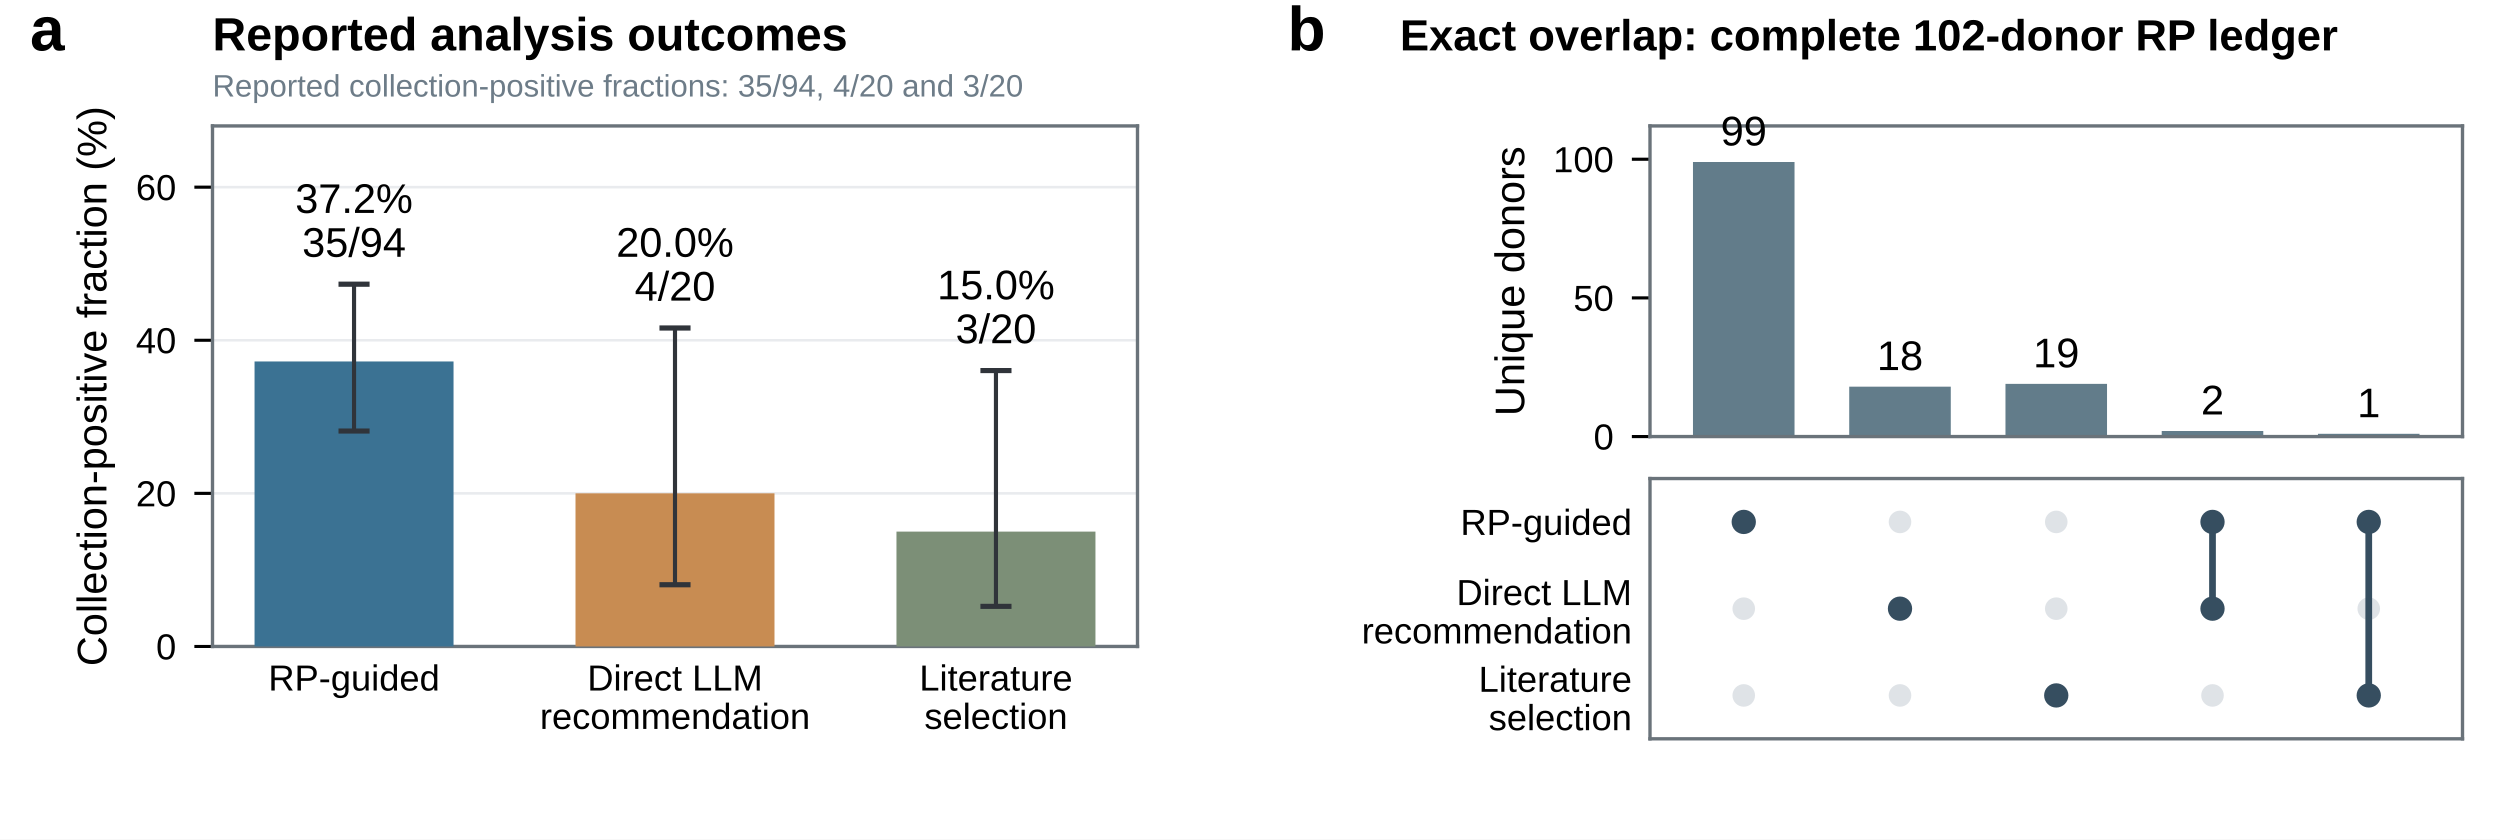
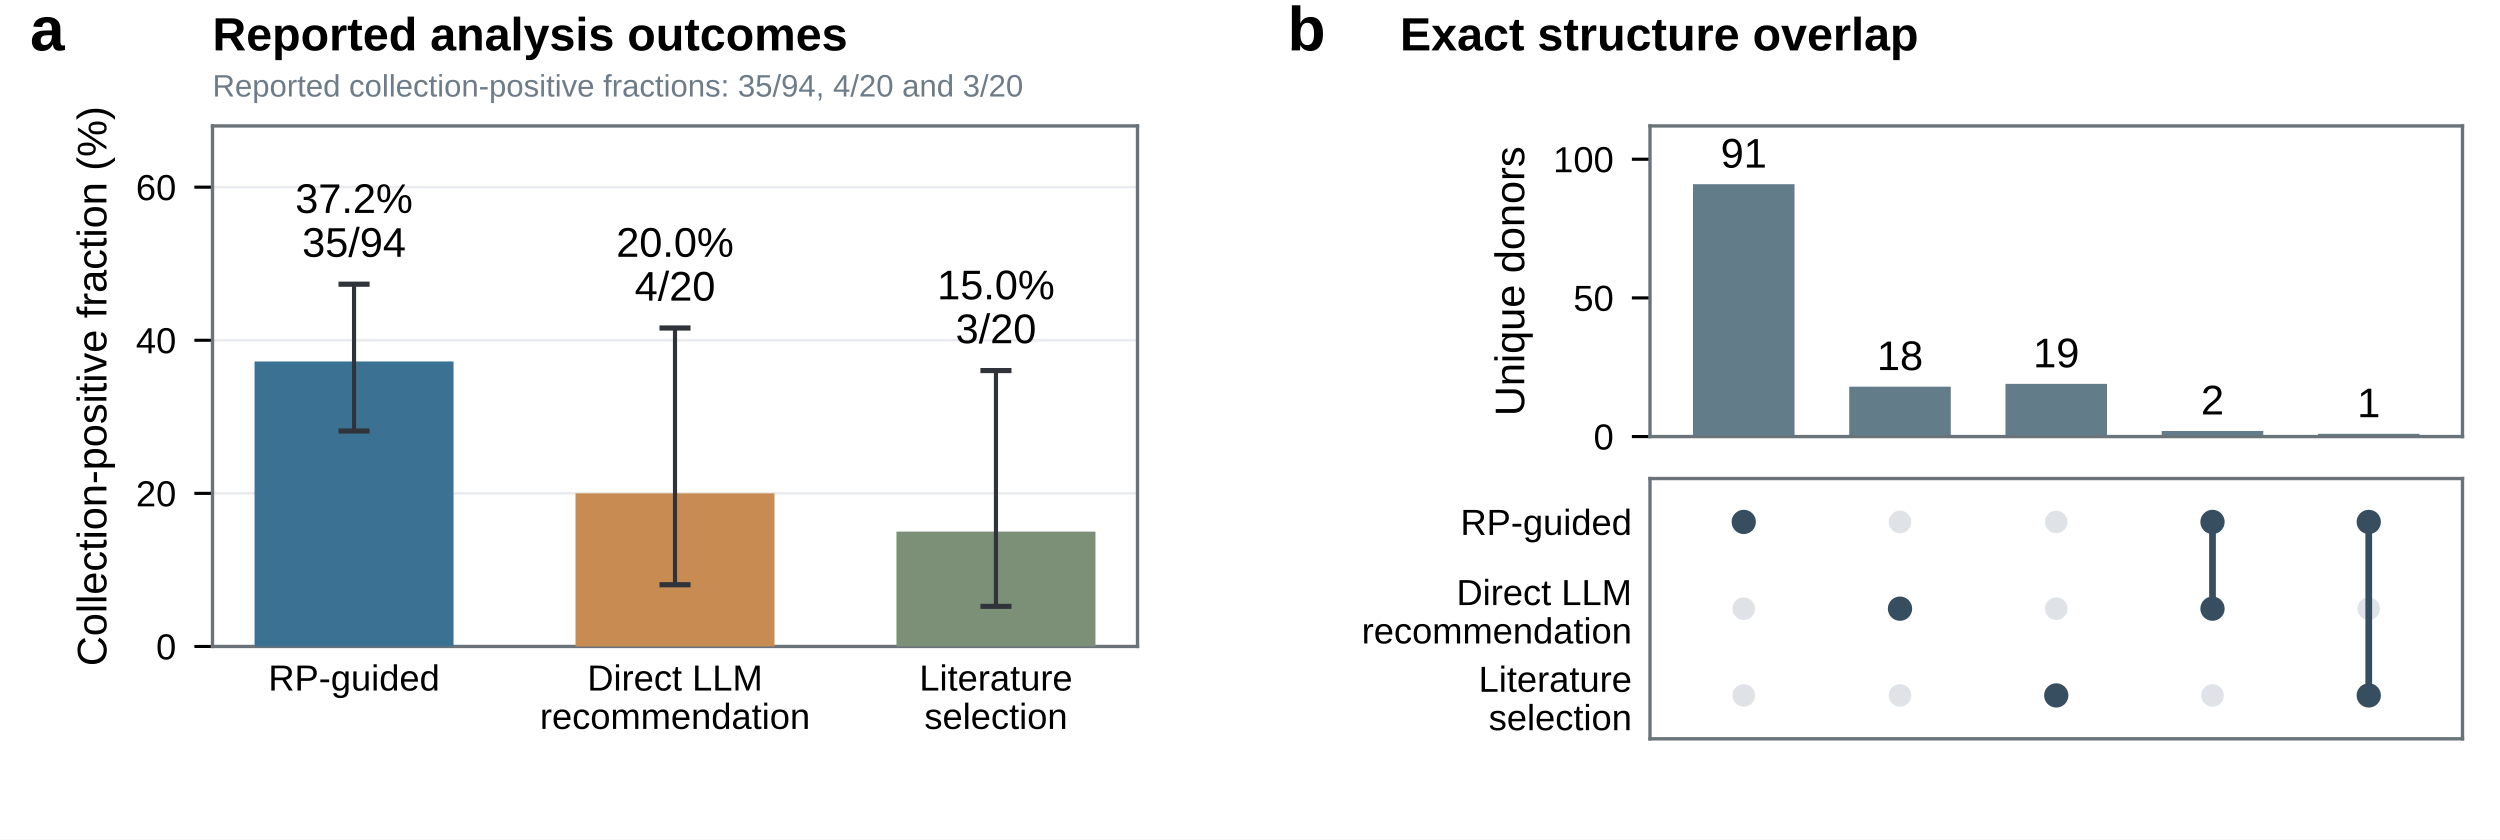
<svg xmlns="http://www.w3.org/2000/svg" xmlns:xlink="http://www.w3.org/1999/xlink" width="482.4pt" height="162pt" viewBox="0 0 482.4 162" version="1.1">
  <defs>
    <style type="text/css">*{stroke-linejoin: round; stroke-linecap: butt}</style>
  </defs>
  <g id="figure_1">
    <g id="patch_1">
      <path d="M 0 162 L 482.4 162 L 482.4 0 L 0 0 z " style="fill: #ffffff" />
    </g>
    <g id="axes_1">
      <g id="patch_2">
        <path d="M 41.004 124.74 L 219.492 124.74 L 219.492 24.3 L 41.004 24.3 z " style="fill: #ffffff" />
      </g>
      <g id="matplotlib.axis_1">
        <g id="xtick_1">
          <g id="line2d_1" />
          <g id="text_1">
            <text style="font-size: 7px; font-family: 'Arial'; text-anchor: middle" x="68.316" y="133.25" transform="rotate(-0 68.31601 133.2505)">RP-guided</text>
          </g>
        </g>
        <g id="xtick_2">
          <g id="line2d_2" />
          <g id="text_2">
            <text style="font-size: 7px; font-family: 'Arial'" transform="translate(113.3282 133.2505)">Direct LLM</text>
            <text style="font-size: 7px; font-family: 'Arial'" transform="translate(104.1812 140.6543)">recommendation</text>
          </g>
        </g>
        <g id="xtick_3">
          <g id="line2d_3" />
          <g id="text_3">
            <text style="font-size: 7px; font-family: 'Arial'" transform="translate(177.3952 133.2505)">Literature</text>
            <text style="font-size: 7px; font-family: 'Arial'" transform="translate(178.367 140.6543)">selection</text>
          </g>
        </g>
      </g>
      <g id="matplotlib.axis_2">
        <g id="ytick_1">
          <g id="line2d_4">
-             <path d="M 41.004 124.74 L 219.492 124.74 " clip-path="url(#p2468c2461d)" style="fill: none; stroke: #e9ebee; stroke-width: 0.5; stroke-linecap: square" />
+             <path d="M 41.004 124.74 L 219.492 124.74 " clip-path="url(#p316fa58f6b)" style="fill: none; stroke: #e9ebee; stroke-width: 0.5; stroke-linecap: square" />
          </g>
          <g id="line2d_5">
            <defs>
-               <path id="m9c5047dd20" d="M 0 0 L -3.5 0 " style="stroke: #000000; stroke-width: 0.6" />
+               <path id="m2cb21a2edb" d="M 0 0 L -3.5 0 " style="stroke: #000000; stroke-width: 0.6" />
            </defs>
            <g>
-               <use xlink:href="#m9c5047dd20" x="41.004" y="124.74" style="stroke: #000000; stroke-width: 0.6" />
+               <use xlink:href="#m2cb21a2edb" x="41.004" y="124.74" style="stroke: #000000; stroke-width: 0.6" />
            </g>
          </g>
          <g id="text_4">
            <text style="font-size: 7px; font-family: 'Arial'; text-anchor: end" x="34.004" y="127.245" transform="rotate(-0 34.004 127.2452)">0</text>
          </g>
        </g>
        <g id="ytick_2">
          <g id="line2d_6">
-             <path d="M 41.004 95.199 L 219.492 95.199 " clip-path="url(#p2468c2461d)" style="fill: none; stroke: #e9ebee; stroke-width: 0.5; stroke-linecap: square" />
+             <path d="M 41.004 95.199 L 219.492 95.199 " clip-path="url(#p316fa58f6b)" style="fill: none; stroke: #e9ebee; stroke-width: 0.5; stroke-linecap: square" />
          </g>
          <g id="line2d_7">
            <g>
-               <use xlink:href="#m9c5047dd20" x="41.004" y="95.199" style="stroke: #000000; stroke-width: 0.6" />
+               <use xlink:href="#m2cb21a2edb" x="41.004" y="95.199" style="stroke: #000000; stroke-width: 0.6" />
            </g>
          </g>
          <g id="text_5">
            <text style="font-size: 7px; font-family: 'Arial'; text-anchor: end" x="34.004" y="97.704" transform="rotate(-0 34.004 97.70406)">20</text>
          </g>
        </g>
        <g id="ytick_3">
          <g id="line2d_8">
-             <path d="M 41.004 65.658 L 219.492 65.658 " clip-path="url(#p2468c2461d)" style="fill: none; stroke: #e9ebee; stroke-width: 0.5; stroke-linecap: square" />
+             <path d="M 41.004 65.658 L 219.492 65.658 " clip-path="url(#p316fa58f6b)" style="fill: none; stroke: #e9ebee; stroke-width: 0.5; stroke-linecap: square" />
          </g>
          <g id="line2d_9">
            <g>
-               <use xlink:href="#m9c5047dd20" x="41.004" y="65.658" style="stroke: #000000; stroke-width: 0.6" />
+               <use xlink:href="#m2cb21a2edb" x="41.004" y="65.658" style="stroke: #000000; stroke-width: 0.6" />
            </g>
          </g>
          <g id="text_6">
            <text style="font-size: 7px; font-family: 'Arial'; text-anchor: end" x="34.004" y="68.163" transform="rotate(-0 34.004 68.16288)">40</text>
          </g>
        </g>
        <g id="ytick_4">
          <g id="line2d_10">
-             <path d="M 41.004 36.116 L 219.492 36.116 " clip-path="url(#p2468c2461d)" style="fill: none; stroke: #e9ebee; stroke-width: 0.5; stroke-linecap: square" />
+             <path d="M 41.004 36.116 L 219.492 36.116 " clip-path="url(#p316fa58f6b)" style="fill: none; stroke: #e9ebee; stroke-width: 0.5; stroke-linecap: square" />
          </g>
          <g id="line2d_11">
            <g>
-               <use xlink:href="#m9c5047dd20" x="41.004" y="36.116" style="stroke: #000000; stroke-width: 0.6" />
+               <use xlink:href="#m2cb21a2edb" x="41.004" y="36.116" style="stroke: #000000; stroke-width: 0.6" />
            </g>
          </g>
          <g id="text_7">
            <text style="font-size: 7px; font-family: 'Arial'; text-anchor: end" x="34.004" y="38.622" transform="rotate(-0 34.004 38.6217)">60</text>
          </g>
        </g>
        <g id="text_8">
          <text style="font-size: 8px; font-family: 'Arial'; text-anchor: middle" x="20.535" y="74.52" transform="rotate(-90 20.53494 74.52)">Collection-positive fraction (%)</text>
        </g>
      </g>
      <g id="patch_3">
        <path d="M 41.004 124.74 L 41.004 24.3 " style="fill: none; stroke: #6a737a; stroke-width: 0.65; stroke-linejoin: miter; stroke-linecap: square" />
      </g>
      <g id="patch_4">
        <path d="M 219.492 124.74 L 219.492 24.3 " style="fill: none; stroke: #6a737a; stroke-width: 0.65; stroke-linejoin: miter; stroke-linecap: square" />
      </g>
      <g id="patch_5">
        <path d="M 41.004 124.74 L 219.492 124.74 " style="fill: none; stroke: #6a737a; stroke-width: 0.65; stroke-linejoin: miter; stroke-linecap: square" />
      </g>
      <g id="patch_6">
        <path d="M 41.004 24.3 L 219.492 24.3 " style="fill: none; stroke: #6a737a; stroke-width: 0.65; stroke-linejoin: miter; stroke-linecap: square" />
      </g>
      <g id="patch_7">
-         <path d="M 49.117 124.74 L 87.515 124.74 L 87.515 69.743 L 49.117 69.743 z " clip-path="url(#p2468c2461d)" style="fill: #3b7293" />
+         <path d="M 49.117 124.74 L 87.515 124.74 L 87.515 69.743 L 49.117 69.743 z " clip-path="url(#p316fa58f6b)" style="fill: #3b7293" />
      </g>
      <g id="patch_8">
-         <path d="M 111.049 124.74 L 149.447 124.74 L 149.447 95.199 L 111.049 95.199 z " clip-path="url(#p2468c2461d)" style="fill: #c88c52" />
+         <path d="M 111.049 124.74 L 149.447 124.74 L 149.447 95.199 L 111.049 95.199 z " clip-path="url(#p316fa58f6b)" style="fill: #c88c52" />
      </g>
      <g id="patch_9">
-         <path d="M 172.981 124.74 L 211.379 124.74 L 211.379 102.584 L 172.981 102.584 z " clip-path="url(#p2468c2461d)" style="fill: #7c8f77" />
+         <path d="M 172.981 124.74 L 211.379 124.74 L 211.379 102.584 L 172.981 102.584 z " clip-path="url(#p316fa58f6b)" style="fill: #7c8f77" />
      </g>
      <g id="text_9">
        <text style="font-size: 8px; font-family: 'Arial'" transform="translate(56.97476 41.0906)">37.2%</text>
        <text style="font-size: 8px; font-family: 'Arial'" transform="translate(58.30726 49.5521)">35/94</text>
      </g>
      <g id="text_10">
        <text style="font-size: 8px; font-family: 'Arial'" transform="translate(118.9068 49.54763)">20.0%</text>
        <text style="font-size: 8px; font-family: 'Arial'" transform="translate(122.4636 58.00913)">4/20</text>
      </g>
      <g id="text_11">
        <text style="font-size: 8px; font-family: 'Arial'" transform="translate(180.8387 57.75987)">15.0%</text>
        <text style="font-size: 8px; font-family: 'Arial'" transform="translate(184.3956 66.22137)">3/20</text>
      </g>
      <g id="LineCollection_1">
-         <path d="M 68.316 83.171 L 68.316 54.835 " clip-path="url(#p2468c2461d)" style="fill: none; stroke: #30343a; stroke-width: 0.8" />
-         <path d="M 130.248 112.826 L 130.248 63.292 " clip-path="url(#p2468c2461d)" style="fill: none; stroke: #30343a; stroke-width: 0.8" />
-         <path d="M 192.18 117.005 L 192.18 71.504 " clip-path="url(#p2468c2461d)" style="fill: none; stroke: #30343a; stroke-width: 0.8" />
+         <path d="M 68.316 83.171 L 68.316 54.835 " clip-path="url(#p316fa58f6b)" style="fill: none; stroke: #30343a; stroke-width: 0.8" />
+         <path d="M 130.248 112.826 L 130.248 63.292 " clip-path="url(#p316fa58f6b)" style="fill: none; stroke: #30343a; stroke-width: 0.8" />
+         <path d="M 192.18 117.005 L 192.18 71.504 " clip-path="url(#p316fa58f6b)" style="fill: none; stroke: #30343a; stroke-width: 0.8" />
      </g>
      <g id="line2d_12">
        <defs>
-           <path id="m451550a5c6" d="M 3 0 L -3 -0 " style="stroke: #30343a" />
+           <path id="mb3447ed102" d="M 3 0 L -3 -0 " style="stroke: #30343a" />
        </defs>
-         <g clip-path="url(#p2468c2461d)">
-           <use xlink:href="#m451550a5c6" x="68.316" y="83.171" style="fill: #1f77b4; stroke: #30343a" />
-           <use xlink:href="#m451550a5c6" x="130.248" y="112.826" style="fill: #1f77b4; stroke: #30343a" />
-           <use xlink:href="#m451550a5c6" x="192.18" y="117.005" style="fill: #1f77b4; stroke: #30343a" />
+         <g clip-path="url(#p316fa58f6b)">
+           <use xlink:href="#mb3447ed102" x="68.316" y="83.171" style="fill: #1f77b4; stroke: #30343a" />
+           <use xlink:href="#mb3447ed102" x="130.248" y="112.826" style="fill: #1f77b4; stroke: #30343a" />
+           <use xlink:href="#mb3447ed102" x="192.18" y="117.005" style="fill: #1f77b4; stroke: #30343a" />
        </g>
      </g>
      <g id="line2d_13">
-         <g clip-path="url(#p2468c2461d)">
-           <use xlink:href="#m451550a5c6" x="68.316" y="54.835" style="fill: #1f77b4; stroke: #30343a" />
-           <use xlink:href="#m451550a5c6" x="130.248" y="63.292" style="fill: #1f77b4; stroke: #30343a" />
-           <use xlink:href="#m451550a5c6" x="192.18" y="71.504" style="fill: #1f77b4; stroke: #30343a" />
+         <g clip-path="url(#p316fa58f6b)">
+           <use xlink:href="#mb3447ed102" x="68.316" y="54.835" style="fill: #1f77b4; stroke: #30343a" />
+           <use xlink:href="#mb3447ed102" x="130.248" y="63.292" style="fill: #1f77b4; stroke: #30343a" />
+           <use xlink:href="#mb3447ed102" x="192.18" y="71.504" style="fill: #1f77b4; stroke: #30343a" />
        </g>
      </g>
    </g>
    <g id="axes_2">
      <g id="patch_10">
        <path d="M 318.384 84.24 L 475.164 84.24 L 475.164 24.3 L 318.384 24.3 z " style="fill: #ffffff" />
      </g>
      <g id="patch_11">
-         <path d="M 326.675 84.24 L 346.273 84.24 L 346.273 31.257 L 326.675 31.257 z " clip-path="url(#p4aee5247c8)" style="fill: #627c8a" />
+         <path d="M 326.675 84.24 L 346.273 84.24 L 346.273 35.539 L 326.675 35.539 z " clip-path="url(#p12de4c0623)" style="fill: #627c8a" />
      </g>
      <g id="patch_12">
-         <path d="M 356.825 84.24 L 376.423 84.24 L 376.423 74.607 L 356.825 74.607 z " clip-path="url(#p4aee5247c8)" style="fill: #627c8a" />
+         <path d="M 356.825 84.24 L 376.423 84.24 L 376.423 74.607 L 356.825 74.607 z " clip-path="url(#p12de4c0623)" style="fill: #627c8a" />
      </g>
      <g id="patch_13">
-         <path d="M 386.975 84.24 L 406.573 84.24 L 406.573 74.072 L 386.975 74.072 z " clip-path="url(#p4aee5247c8)" style="fill: #627c8a" />
+         <path d="M 386.975 84.24 L 406.573 84.24 L 406.573 74.072 L 386.975 74.072 z " clip-path="url(#p12de4c0623)" style="fill: #627c8a" />
      </g>
      <g id="patch_14">
-         <path d="M 417.125 84.24 L 436.723 84.24 L 436.723 83.17 L 417.125 83.17 z " clip-path="url(#p4aee5247c8)" style="fill: #627c8a" />
+         <path d="M 417.125 84.24 L 436.723 84.24 L 436.723 83.17 L 417.125 83.17 z " clip-path="url(#p12de4c0623)" style="fill: #627c8a" />
      </g>
      <g id="patch_15">
-         <path d="M 447.275 84.24 L 466.873 84.24 L 466.873 83.705 L 447.275 83.705 z " clip-path="url(#p4aee5247c8)" style="fill: #627c8a" />
+         <path d="M 447.275 84.24 L 466.873 84.24 L 466.873 83.705 L 447.275 83.705 z " clip-path="url(#p12de4c0623)" style="fill: #627c8a" />
      </g>
      <g id="matplotlib.axis_3" />
      <g id="matplotlib.axis_4">
        <g id="ytick_5">
          <g id="line2d_14">
            <g>
-               <use xlink:href="#m9c5047dd20" x="318.384" y="84.24" style="stroke: #000000; stroke-width: 0.6" />
+               <use xlink:href="#m2cb21a2edb" x="318.384" y="84.24" style="stroke: #000000; stroke-width: 0.6" />
            </g>
          </g>
          <g id="text_12">
            <text style="font-size: 7px; font-family: 'Arial'; text-anchor: end" x="311.384" y="86.745" transform="rotate(-0 311.384 86.74523)">0</text>
          </g>
        </g>
        <g id="ytick_6">
          <g id="line2d_15">
            <g>
-               <use xlink:href="#m9c5047dd20" x="318.384" y="57.481" style="stroke: #000000; stroke-width: 0.6" />
+               <use xlink:href="#m2cb21a2edb" x="318.384" y="57.481" style="stroke: #000000; stroke-width: 0.6" />
            </g>
          </g>
          <g id="text_13">
            <text style="font-size: 7px; font-family: 'Arial'; text-anchor: end" x="311.384" y="59.986" transform="rotate(-0 311.384 59.98631)">50</text>
          </g>
        </g>
        <g id="ytick_7">
          <g id="line2d_16">
            <g>
-               <use xlink:href="#m9c5047dd20" x="318.384" y="30.722" style="stroke: #000000; stroke-width: 0.6" />
+               <use xlink:href="#m2cb21a2edb" x="318.384" y="30.722" style="stroke: #000000; stroke-width: 0.6" />
            </g>
          </g>
          <g id="text_14">
            <text style="font-size: 7px; font-family: 'Arial'; text-anchor: end" x="311.384" y="33.227" transform="rotate(-0 311.384 33.22738)">100</text>
          </g>
        </g>
        <g id="text_15">
          <text style="font-size: 8px; font-family: 'Arial'; text-anchor: middle" x="294.116" y="54.27" transform="rotate(-90 294.116 54.27)">Unique donors</text>
        </g>
      </g>
      <g id="patch_16">
        <path d="M 318.384 84.24 L 318.384 24.3 " style="fill: none; stroke: #6a737a; stroke-width: 0.65; stroke-linejoin: miter; stroke-linecap: square" />
      </g>
      <g id="patch_17">
        <path d="M 475.164 84.24 L 475.164 24.3 " style="fill: none; stroke: #6a737a; stroke-width: 0.65; stroke-linejoin: miter; stroke-linecap: square" />
      </g>
      <g id="patch_18">
        <path d="M 318.384 84.24 L 475.164 84.24 " style="fill: none; stroke: #6a737a; stroke-width: 0.65; stroke-linejoin: miter; stroke-linecap: square" />
      </g>
      <g id="patch_19">
        <path d="M 318.384 24.3 L 475.164 24.3 " style="fill: none; stroke: #6a737a; stroke-width: 0.65; stroke-linejoin: miter; stroke-linecap: square" />
      </g>
      <g id="text_16">
-         <text style="font-size: 8px; font-family: 'Arial'; text-anchor: middle" x="336.474" y="28.062" transform="rotate(-0 336.474 28.06179)">99</text>
+         <text style="font-size: 8px; font-family: 'Arial'; text-anchor: middle" x="336.474" y="32.343" transform="rotate(-0 336.474 32.34321)">91</text>
      </g>
      <g id="text_17">
        <text style="font-size: 8px; font-family: 'Arial'; text-anchor: middle" x="366.624" y="71.411" transform="rotate(-0 366.624 71.41125)">18</text>
      </g>
      <g id="text_18">
        <text style="font-size: 8px; font-family: 'Arial'; text-anchor: middle" x="396.774" y="70.876" transform="rotate(-0 396.774 70.87607)">19</text>
      </g>
      <g id="text_19">
        <text style="font-size: 8px; font-family: 'Arial'; text-anchor: middle" x="426.924" y="79.974" transform="rotate(-0 426.924 79.97411)">2</text>
      </g>
      <g id="text_20">
        <text style="font-size: 8px; font-family: 'Arial'; text-anchor: middle" x="457.074" y="80.509" transform="rotate(-0 457.074 80.50929)">1</text>
      </g>
    </g>
    <g id="axes_3">
      <g id="patch_20">
        <path d="M 318.384 142.56 L 475.164 142.56 L 475.164 92.34 L 318.384 92.34 z " style="fill: #ffffff" />
      </g>
      <g id="PathCollection_1">
        <defs>
-           <path id="m1ef5d36445" d="M 0 2.179 C 0.578 2.179 1.132 1.95 1.541 1.541 C 1.95 1.132 2.179 0.578 2.179 0 C 2.179 -0.578 1.95 -1.132 1.541 -1.541 C 1.132 -1.95 0.578 -2.179 0 -2.179 C -0.578 -2.179 -1.132 -1.95 -1.541 -1.541 C -1.95 -1.132 -2.179 -0.578 -2.179 0 C -2.179 0.578 -1.95 1.132 -1.541 1.541 C -1.132 1.95 -0.578 2.179 0 2.179 z " />
+           <path id="m6d8074d810" d="M 0 2.179 C 0.578 2.179 1.132 1.95 1.541 1.541 C 1.95 1.132 2.179 0.578 2.179 0 C 2.179 -0.578 1.95 -1.132 1.541 -1.541 C 1.132 -1.95 0.578 -2.179 0 -2.179 C -0.578 -2.179 -1.132 -1.95 -1.541 -1.541 C -1.95 -1.132 -2.179 -0.578 -2.179 0 C -2.179 0.578 -1.95 1.132 -1.541 1.541 C -1.132 1.95 -0.578 2.179 0 2.179 z " />
        </defs>
-         <g clip-path="url(#p53abd5c507)">
-           <use xlink:href="#m1ef5d36445" x="336.474" y="100.71" style="fill: #dfe3e7" />
-           <use xlink:href="#m1ef5d36445" x="336.474" y="117.45" style="fill: #dfe3e7" />
-           <use xlink:href="#m1ef5d36445" x="336.474" y="134.19" style="fill: #dfe3e7" />
+         <g clip-path="url(#pa4a43b0685)">
+           <use xlink:href="#m6d8074d810" x="336.474" y="100.71" style="fill: #dfe3e7" />
+           <use xlink:href="#m6d8074d810" x="336.474" y="117.45" style="fill: #dfe3e7" />
+           <use xlink:href="#m6d8074d810" x="336.474" y="134.19" style="fill: #dfe3e7" />
        </g>
      </g>
      <g id="PathCollection_2">
-         <g clip-path="url(#p53abd5c507)">
-           <use xlink:href="#m1ef5d36445" x="366.624" y="100.71" style="fill: #dfe3e7" />
-           <use xlink:href="#m1ef5d36445" x="366.624" y="117.45" style="fill: #dfe3e7" />
-           <use xlink:href="#m1ef5d36445" x="366.624" y="134.19" style="fill: #dfe3e7" />
+         <g clip-path="url(#pa4a43b0685)">
+           <use xlink:href="#m6d8074d810" x="366.624" y="100.71" style="fill: #dfe3e7" />
+           <use xlink:href="#m6d8074d810" x="366.624" y="117.45" style="fill: #dfe3e7" />
+           <use xlink:href="#m6d8074d810" x="366.624" y="134.19" style="fill: #dfe3e7" />
        </g>
      </g>
      <g id="PathCollection_3">
-         <g clip-path="url(#p53abd5c507)">
-           <use xlink:href="#m1ef5d36445" x="396.774" y="100.71" style="fill: #dfe3e7" />
-           <use xlink:href="#m1ef5d36445" x="396.774" y="117.45" style="fill: #dfe3e7" />
-           <use xlink:href="#m1ef5d36445" x="396.774" y="134.19" style="fill: #dfe3e7" />
+         <g clip-path="url(#pa4a43b0685)">
+           <use xlink:href="#m6d8074d810" x="396.774" y="100.71" style="fill: #dfe3e7" />
+           <use xlink:href="#m6d8074d810" x="396.774" y="117.45" style="fill: #dfe3e7" />
+           <use xlink:href="#m6d8074d810" x="396.774" y="134.19" style="fill: #dfe3e7" />
        </g>
      </g>
      <g id="PathCollection_4">
-         <g clip-path="url(#p53abd5c507)">
-           <use xlink:href="#m1ef5d36445" x="426.924" y="100.71" style="fill: #dfe3e7" />
-           <use xlink:href="#m1ef5d36445" x="426.924" y="117.45" style="fill: #dfe3e7" />
-           <use xlink:href="#m1ef5d36445" x="426.924" y="134.19" style="fill: #dfe3e7" />
+         <g clip-path="url(#pa4a43b0685)">
+           <use xlink:href="#m6d8074d810" x="426.924" y="100.71" style="fill: #dfe3e7" />
+           <use xlink:href="#m6d8074d810" x="426.924" y="117.45" style="fill: #dfe3e7" />
+           <use xlink:href="#m6d8074d810" x="426.924" y="134.19" style="fill: #dfe3e7" />
        </g>
      </g>
      <g id="PathCollection_5">
-         <g clip-path="url(#p53abd5c507)">
-           <use xlink:href="#m1ef5d36445" x="457.074" y="100.71" style="fill: #dfe3e7" />
-           <use xlink:href="#m1ef5d36445" x="457.074" y="117.45" style="fill: #dfe3e7" />
-           <use xlink:href="#m1ef5d36445" x="457.074" y="134.19" style="fill: #dfe3e7" />
+         <g clip-path="url(#pa4a43b0685)">
+           <use xlink:href="#m6d8074d810" x="457.074" y="100.71" style="fill: #dfe3e7" />
+           <use xlink:href="#m6d8074d810" x="457.074" y="117.45" style="fill: #dfe3e7" />
+           <use xlink:href="#m6d8074d810" x="457.074" y="134.19" style="fill: #dfe3e7" />
        </g>
      </g>
      <g id="matplotlib.axis_5" />
      <g id="matplotlib.axis_6">
        <g id="ytick_8">
          <g id="line2d_17" />
          <g id="text_21">
            <text style="font-size: 7px; font-family: 'Arial'; text-anchor: end" x="314.884" y="103.215" transform="rotate(-0 314.884 103.2152)">RP-guided</text>
          </g>
        </g>
        <g id="ytick_9">
          <g id="line2d_18" />
          <g id="text_22">
            <text style="font-size: 7px; font-family: 'Arial'" transform="translate(281.0445 116.7544)">Direct LLM</text>
            <text style="font-size: 7px; font-family: 'Arial'" transform="translate(262.7504 124.1582)">recommendation</text>
          </g>
        </g>
        <g id="ytick_10">
          <g id="line2d_19" />
          <g id="text_23">
            <text style="font-size: 7px; font-family: 'Arial'" transform="translate(285.3145 133.4944)">Literature</text>
            <text style="font-size: 7px; font-family: 'Arial'" transform="translate(287.2581 140.8982)">selection</text>
          </g>
        </g>
      </g>
      <g id="line2d_20">
-         <path d="M 426.924 100.71 L 426.924 117.45 " clip-path="url(#p53abd5c507)" style="fill: none; stroke: #364e60; stroke-width: 1.3; stroke-linecap: square" />
+         <path d="M 426.924 100.71 L 426.924 117.45 " clip-path="url(#pa4a43b0685)" style="fill: none; stroke: #364e60; stroke-width: 1.3; stroke-linecap: square" />
      </g>
      <g id="line2d_21">
-         <path d="M 457.074 100.71 L 457.074 134.19 " clip-path="url(#p53abd5c507)" style="fill: none; stroke: #364e60; stroke-width: 1.3; stroke-linecap: square" />
+         <path d="M 457.074 100.71 L 457.074 134.19 " clip-path="url(#pa4a43b0685)" style="fill: none; stroke: #364e60; stroke-width: 1.3; stroke-linecap: square" />
      </g>
      <g id="patch_21">
        <path d="M 318.384 142.56 L 318.384 92.34 " style="fill: none; stroke: #6a737a; stroke-width: 0.65; stroke-linejoin: miter; stroke-linecap: square" />
      </g>
      <g id="patch_22">
        <path d="M 475.164 142.56 L 475.164 92.34 " style="fill: none; stroke: #6a737a; stroke-width: 0.65; stroke-linejoin: miter; stroke-linecap: square" />
      </g>
      <g id="patch_23">
        <path d="M 318.384 142.56 L 475.164 142.56 " style="fill: none; stroke: #6a737a; stroke-width: 0.65; stroke-linejoin: miter; stroke-linecap: square" />
      </g>
      <g id="patch_24">
        <path d="M 318.384 92.34 L 475.164 92.34 " style="fill: none; stroke: #6a737a; stroke-width: 0.65; stroke-linejoin: miter; stroke-linecap: square" />
      </g>
      <g id="PathCollection_6">
        <defs>
-           <path id="m3855fd9c79" d="M 0 2.345 C 0.622 2.345 1.219 2.098 1.658 1.658 C 2.098 1.219 2.345 0.622 2.345 0 C 2.345 -0.622 2.098 -1.219 1.658 -1.658 C 1.219 -2.098 0.622 -2.345 0 -2.345 C -0.622 -2.345 -1.219 -2.098 -1.658 -1.658 C -2.098 -1.219 -2.345 -0.622 -2.345 0 C -2.345 0.622 -2.098 1.219 -1.658 1.658 C -1.219 2.098 -0.622 2.345 0 2.345 z " />
+           <path id="m3ee29baa4d" d="M 0 2.345 C 0.622 2.345 1.219 2.098 1.658 1.658 C 2.098 1.219 2.345 0.622 2.345 0 C 2.345 -0.622 2.098 -1.219 1.658 -1.658 C 1.219 -2.098 0.622 -2.345 0 -2.345 C -0.622 -2.345 -1.219 -2.098 -1.658 -1.658 C -2.098 -1.219 -2.345 -0.622 -2.345 0 C -2.345 0.622 -2.098 1.219 -1.658 1.658 C -1.219 2.098 -0.622 2.345 0 2.345 z " />
        </defs>
-         <g clip-path="url(#p53abd5c507)">
-           <use xlink:href="#m3855fd9c79" x="336.474" y="100.71" style="fill: #364e60" />
+         <g clip-path="url(#pa4a43b0685)">
+           <use xlink:href="#m3ee29baa4d" x="336.474" y="100.71" style="fill: #364e60" />
        </g>
      </g>
      <g id="PathCollection_7">
-         <g clip-path="url(#p53abd5c507)">
-           <use xlink:href="#m3855fd9c79" x="366.624" y="117.45" style="fill: #364e60" />
+         <g clip-path="url(#pa4a43b0685)">
+           <use xlink:href="#m3ee29baa4d" x="366.624" y="117.45" style="fill: #364e60" />
        </g>
      </g>
      <g id="PathCollection_8">
-         <g clip-path="url(#p53abd5c507)">
-           <use xlink:href="#m3855fd9c79" x="396.774" y="134.19" style="fill: #364e60" />
+         <g clip-path="url(#pa4a43b0685)">
+           <use xlink:href="#m3ee29baa4d" x="396.774" y="134.19" style="fill: #364e60" />
        </g>
      </g>
      <g id="PathCollection_9">
-         <g clip-path="url(#p53abd5c507)">
-           <use xlink:href="#m3855fd9c79" x="426.924" y="100.71" style="fill: #364e60" />
-           <use xlink:href="#m3855fd9c79" x="426.924" y="117.45" style="fill: #364e60" />
+         <g clip-path="url(#pa4a43b0685)">
+           <use xlink:href="#m3ee29baa4d" x="426.924" y="100.71" style="fill: #364e60" />
+           <use xlink:href="#m3ee29baa4d" x="426.924" y="117.45" style="fill: #364e60" />
        </g>
      </g>
      <g id="PathCollection_10">
-         <g clip-path="url(#p53abd5c507)">
-           <use xlink:href="#m3855fd9c79" x="457.074" y="100.71" style="fill: #364e60" />
-           <use xlink:href="#m3855fd9c79" x="457.074" y="134.19" style="fill: #364e60" />
+         <g clip-path="url(#pa4a43b0685)">
+           <use xlink:href="#m3ee29baa4d" x="457.074" y="100.71" style="fill: #364e60" />
+           <use xlink:href="#m3ee29baa4d" x="457.074" y="134.19" style="fill: #364e60" />
        </g>
      </g>
    </g>
    <g id="text_24">
      <text style="font-weight: 700; font-size: 12px; font-family: 'Arial'; text-anchor: start" x="5.789" y="9.72" transform="rotate(-0 5.7888 9.72)">a</text>
    </g>
    <g id="text_25">
      <text style="font-weight: 700; font-size: 9px; font-family: 'Arial'; text-anchor: start" x="41.004" y="9.72" transform="rotate(-0 41.004 9.72)">Reported analysis outcomes</text>
    </g>
    <g id="text_26">
      <text style="font-size: 6px; font-family: 'Arial'; text-anchor: start; fill: #6d7c88" x="41.004" y="18.63" transform="rotate(-0 41.004 18.63)">Reported collection-positive fractions: 35/94, 4/20 and 3/20</text>
    </g>
    <g id="text_27">
      <text style="font-weight: 700; font-size: 12px; font-family: 'Arial'; text-anchor: start" x="248.436" y="9.72" transform="rotate(-0 248.436 9.72)">b</text>
    </g>
    <g id="text_28">
-       <text style="font-weight: 700; font-size: 8.4px; font-family: 'Arial'; text-anchor: start" x="270.144" y="9.72" transform="rotate(-0 270.144 9.72)">Exact overlap: complete 102-donor RP ledger</text>
+       <text style="font-weight: 700; font-size: 9px; font-family: 'Arial'; text-anchor: start" x="270.144" y="9.72" transform="rotate(-0 270.144 9.72)">Exact structure overlap</text>
    </g>
  </g>
  <defs>
-     <clipPath id="p2468c2461d">
+     <clipPath id="p316fa58f6b">
      <rect x="41.004" y="24.3" width="178.488" height="100.44" />
    </clipPath>
-     <clipPath id="p4aee5247c8">
+     <clipPath id="p12de4c0623">
      <rect x="318.384" y="24.3" width="156.78" height="59.94" />
    </clipPath>
-     <clipPath id="p53abd5c507">
+     <clipPath id="pa4a43b0685">
      <rect x="318.384" y="92.34" width="156.78" height="50.22" />
    </clipPath>
  </defs>
</svg>
